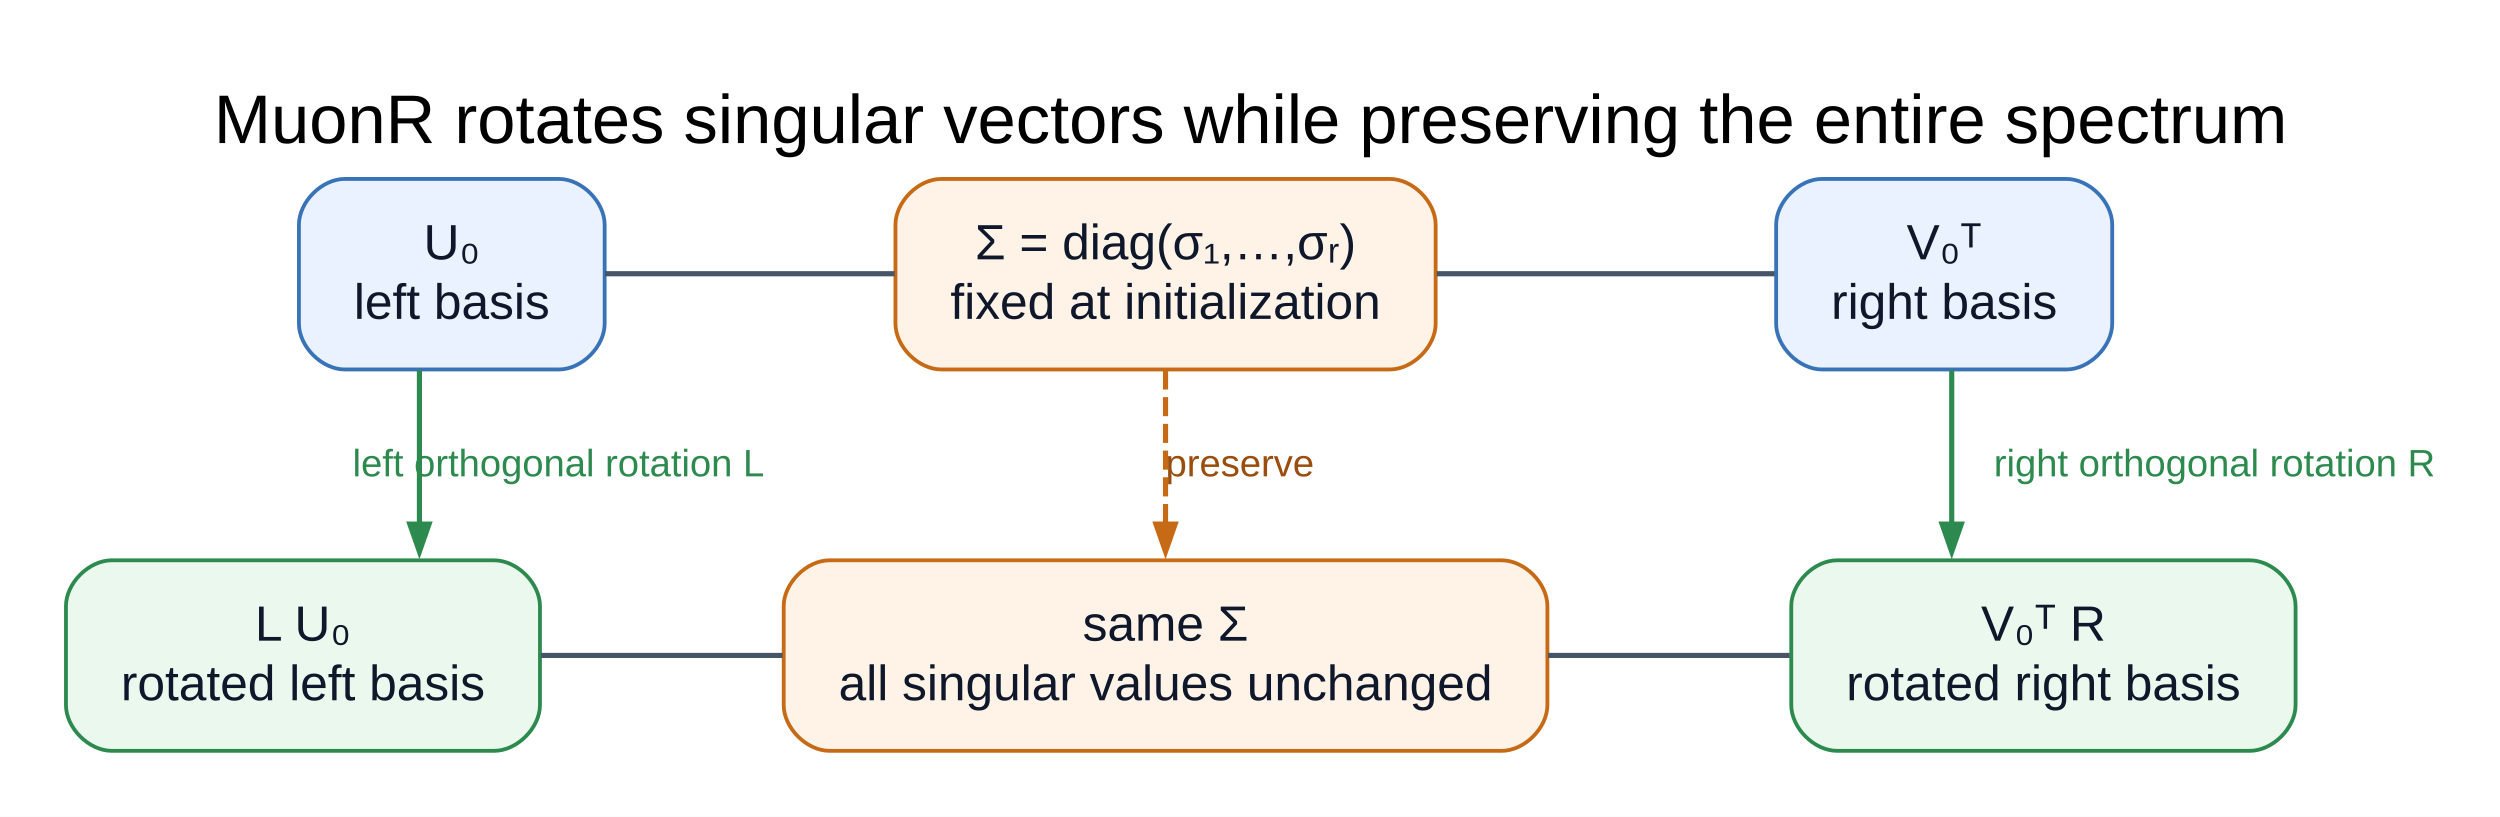
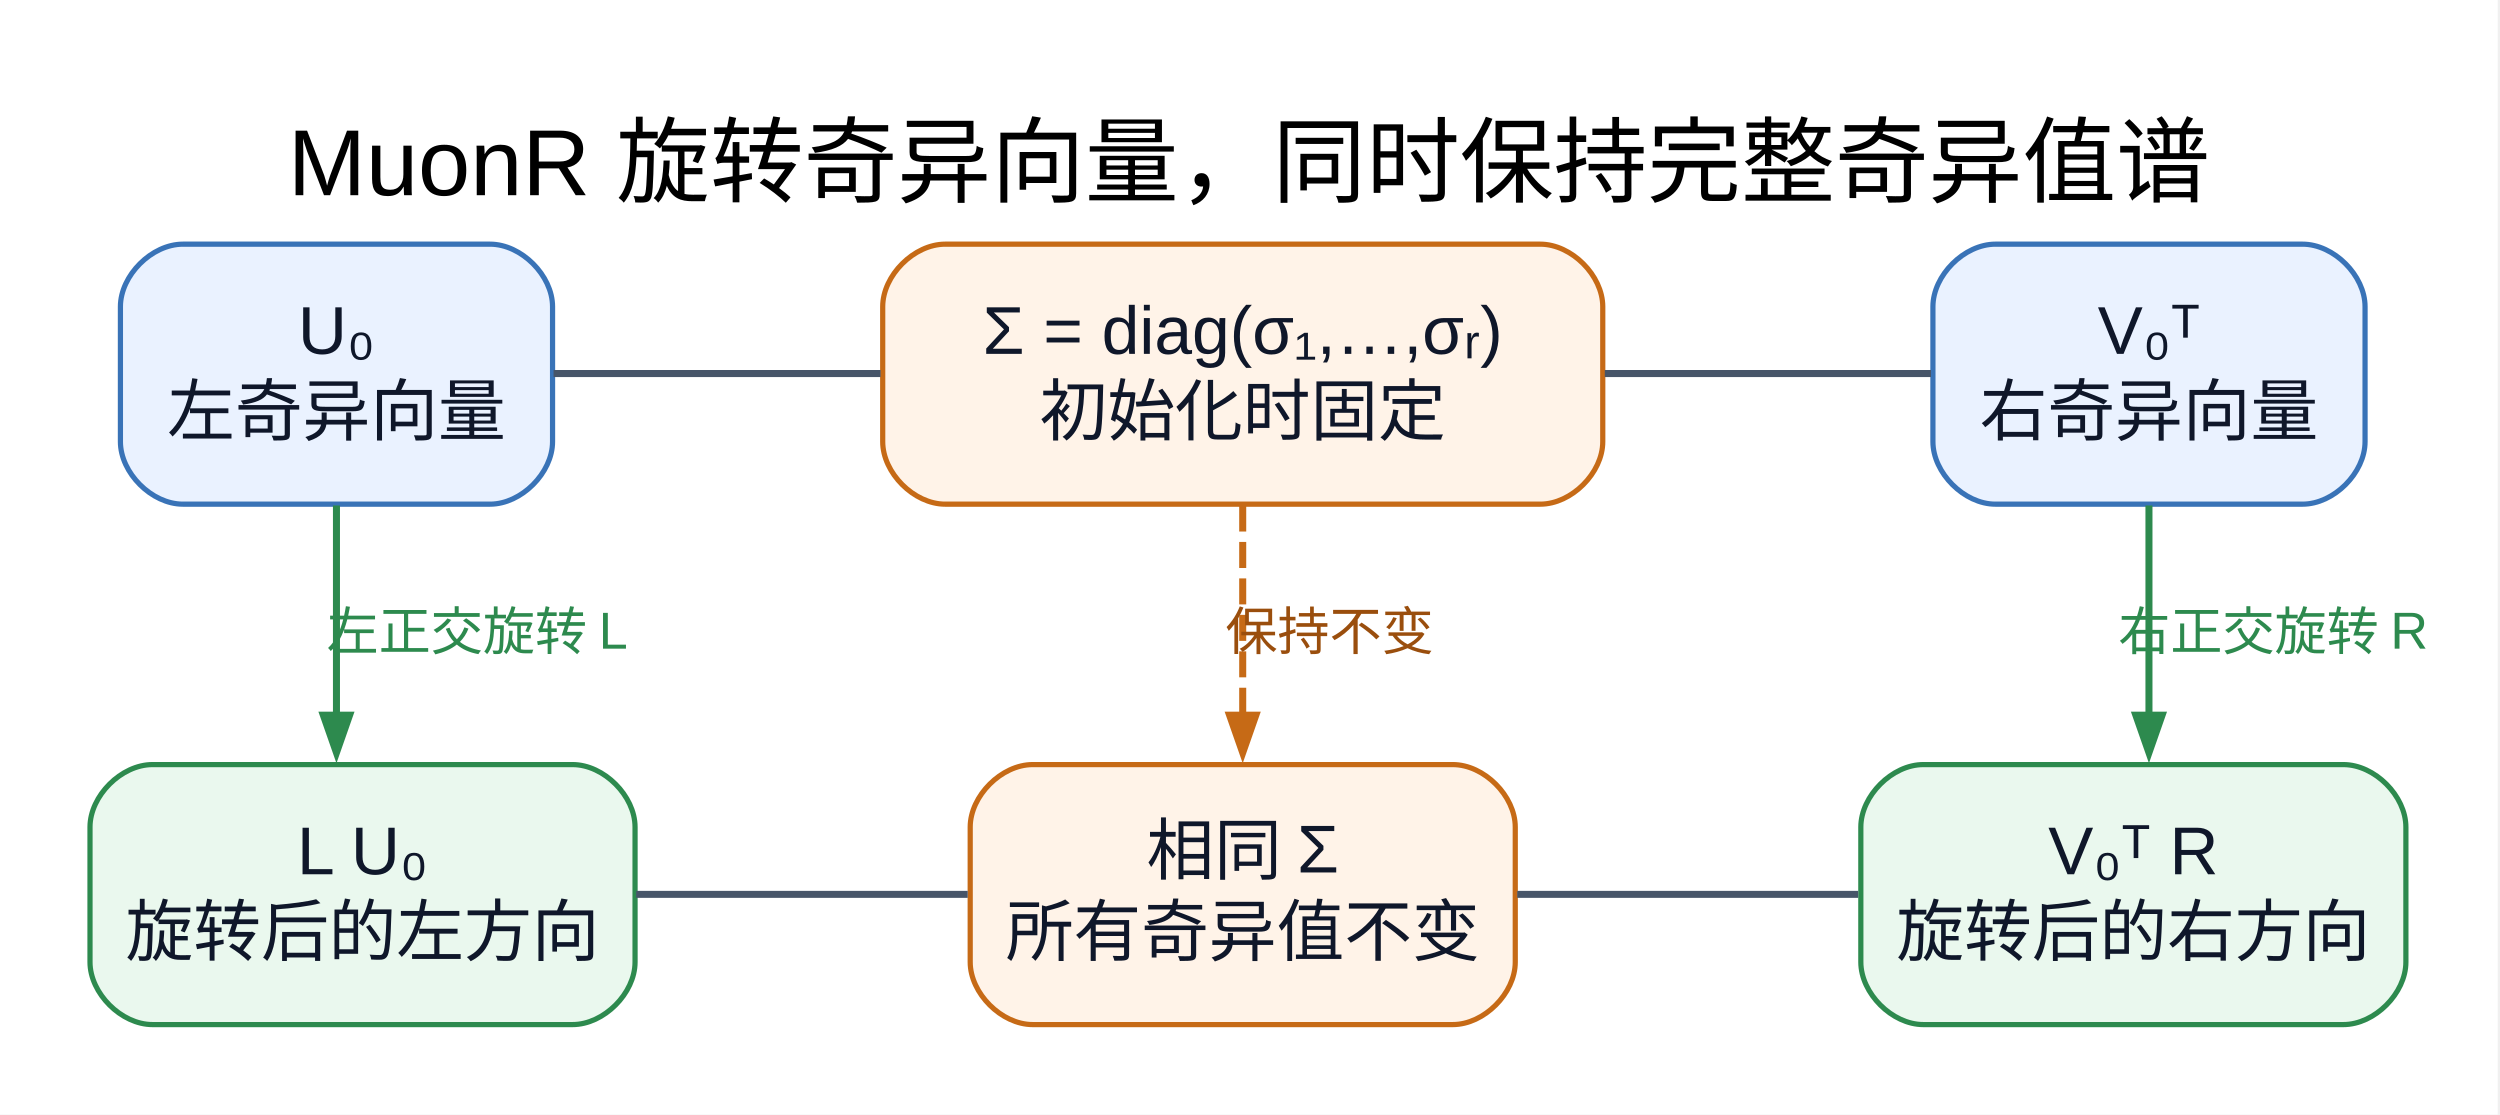
- <svg xmlns="http://www.w3.org/2000/svg" width="655pt" height="214pt" viewBox="0.00 0.00 655.00 214.00">
+ <svg xmlns="http://www.w3.org/2000/svg" width="480pt" height="214pt" viewBox="0.00 0.00 480.00 214.00">
  <g id="graph0" class="graph" transform="scale(1 1) rotate(0) translate(17.28 196.72)">
-     <polygon fill="white" stroke="none" points="-17.28,17.28 -17.28,-196.72 638,-196.72 638,17.28 -17.28,17.28" />
-     <text xml:space="preserve" text-anchor="middle" x="310.36" y="-159.24" font-family="Arial" font-size="18.00">MuonR rotates singular vectors while preserving the entire spectrum</text>
+     <polygon fill="white" stroke="none" points="-17.28,17.28 -17.28,-196.72 462.28,-196.72 462.28,17.28 -17.28,17.28" />
+     <text xml:space="preserve" text-anchor="middle" x="222.5" y="-159.24" font-family="Arial" font-size="18.00">MuonR 旋转奇异向量，同时保持完整奇异值谱</text>
    <g id="node1" class="node">
-       <path fill="#eaf2ff" stroke="#3973b7" d="M129.14,-149.84C129.14,-149.84 73.04,-149.84 73.04,-149.84 67.04,-149.84 61.04,-143.84 61.04,-137.84 61.04,-137.84 61.04,-111.92 61.04,-111.92 61.04,-105.92 67.04,-99.92 73.04,-99.92 73.04,-99.92 129.14,-99.92 129.14,-99.92 135.14,-99.92 141.14,-105.92 141.14,-111.92 141.14,-111.92 141.14,-137.84 141.14,-137.84 141.14,-143.84 135.14,-149.84 129.14,-149.84" />
-       <text xml:space="preserve" text-anchor="middle" x="101.09" y="-128.78" font-family="Arial" font-size="13.00" fill="#0f172a">U₀</text>
-       <text xml:space="preserve" text-anchor="middle" x="101.09" y="-113.18" font-family="Arial" font-size="13.00" fill="#0f172a">left basis</text>
+       <path fill="#eaf2ff" stroke="#3973b7" d="M76.81,-149.84C76.81,-149.84 17.84,-149.84 17.84,-149.84 11.84,-149.84 5.84,-143.84 5.84,-137.84 5.84,-137.84 5.84,-111.92 5.84,-111.92 5.84,-105.92 11.84,-99.92 17.84,-99.92 17.84,-99.92 76.81,-99.92 76.81,-99.92 82.81,-99.92 88.81,-105.92 88.81,-111.92 88.81,-111.92 88.81,-137.84 88.81,-137.84 88.81,-143.84 82.81,-149.84 76.81,-149.84" />
+       <text xml:space="preserve" text-anchor="middle" x="47.32" y="-128.78" font-family="Arial" font-size="13.00" fill="#0f172a">U₀</text>
+       <text xml:space="preserve" text-anchor="middle" x="47.32" y="-113.18" font-family="Arial" font-size="13.00" fill="#0f172a">左奇异向量</text>
    </g>
    <g id="node2" class="node">
-       <path fill="#fff3e8" stroke="#c66a16" d="M346.86,-149.84C346.86,-149.84 229.33,-149.84 229.33,-149.84 223.33,-149.84 217.33,-143.84 217.33,-137.84 217.33,-137.84 217.33,-111.92 217.33,-111.92 217.33,-105.92 223.33,-99.92 229.33,-99.92 229.33,-99.92 346.86,-99.92 346.86,-99.92 352.86,-99.92 358.86,-105.92 358.86,-111.92 358.86,-111.92 358.86,-137.84 358.86,-137.84 358.86,-143.84 352.86,-149.84 346.86,-149.84" />
-       <text xml:space="preserve" text-anchor="middle" x="288.09" y="-128.78" font-family="Arial" font-size="13.00" fill="#0f172a">Σ = diag(σ₁,…,σᵣ)</text>
-       <text xml:space="preserve" text-anchor="middle" x="288.09" y="-113.18" font-family="Arial" font-size="13.00" fill="#0f172a">fixed at initialization</text>
+       <path fill="#fff3e8" stroke="#c66a16" d="M278.45,-149.84C278.45,-149.84 164.2,-149.84 164.2,-149.84 158.2,-149.84 152.2,-143.84 152.2,-137.84 152.2,-137.84 152.2,-111.92 152.2,-111.92 152.2,-105.92 158.2,-99.92 164.2,-99.92 164.2,-99.92 278.45,-99.92 278.45,-99.92 284.45,-99.92 290.45,-105.92 290.45,-111.92 290.45,-111.92 290.45,-137.84 290.45,-137.84 290.45,-143.84 284.45,-149.84 278.45,-149.84" />
+       <text xml:space="preserve" text-anchor="middle" x="221.32" y="-128.78" font-family="Arial" font-size="13.00" fill="#0f172a">Σ = diag(σ₁,…,σᵣ)</text>
+       <text xml:space="preserve" text-anchor="middle" x="221.32" y="-113.18" font-family="Arial" font-size="13.00" fill="#0f172a">初始化时固定</text>
    </g>
    <g id="edge1" class="edge">
-       <path fill="none" stroke="#475569" stroke-width="1.35" d="M141.21,-125C163.32,-125 191.41,-125 217.1,-125" />
+       <path fill="none" stroke="#475569" stroke-width="1.35" d="M89,-125C107.8,-125 130.52,-125 151.79,-125" />
    </g>
    <g id="node4" class="node">
-       <path fill="#eaf8ee" stroke="#2d8a4e" d="M112.19,-49.92C112.19,-49.92 12,-49.92 12,-49.92 6,-49.92 0,-43.92 0,-37.92 0,-37.92 0,-12 0,-12 0,-6 6,0 12,0 12,0 112.19,0 112.19,0 118.19,0 124.19,-6 124.19,-12 124.19,-12 124.19,-37.92 124.19,-37.92 124.19,-43.92 118.19,-49.92 112.19,-49.92" />
-       <text xml:space="preserve" text-anchor="middle" x="62.09" y="-28.86" font-family="Arial" font-size="13.00" fill="#0f172a">L U₀</text>
-       <text xml:space="preserve" text-anchor="middle" x="62.09" y="-13.26" font-family="Arial" font-size="13.00" fill="#0f172a">rotated left basis</text>
+       <path fill="#eaf8ee" stroke="#2d8a4e" d="M92.65,-49.92C92.65,-49.92 12,-49.92 12,-49.92 6,-49.92 0,-43.92 0,-37.92 0,-37.92 0,-12 0,-12 0,-6 6,0 12,0 12,0 92.65,0 92.65,0 98.65,0 104.65,-6 104.65,-12 104.65,-12 104.65,-37.92 104.65,-37.92 104.65,-43.92 98.65,-49.92 92.65,-49.92" />
+       <text xml:space="preserve" text-anchor="middle" x="52.32" y="-28.86" font-family="Arial" font-size="13.00" fill="#0f172a">L U₀</text>
+       <text xml:space="preserve" text-anchor="middle" x="52.32" y="-13.26" font-family="Arial" font-size="13.00" fill="#0f172a">旋转后的左方向</text>
    </g>
    <g id="edge5" class="edge">
-       <path fill="none" stroke="#2d8a4e" stroke-width="1.35" d="M92.61,-99.67C92.61,-99.67 92.61,-59.41 92.61,-59.41" />
-       <polygon fill="#2d8a4e" stroke="#2d8a4e" stroke-width="1.35" points="95.13,-59.41 92.61,-52.21 90.09,-59.41 95.13,-59.41" />
-       <text xml:space="preserve" text-anchor="middle" x="129.02" y="-71.92" font-family="Arial" font-size="10.00" fill="#2d8a4e">left orthogonal rotation L</text>
+       <path fill="none" stroke="#2d8a4e" stroke-width="1.35" d="M47.32,-99.67C47.32,-99.67 47.32,-59.41 47.32,-59.41" />
+       <polygon fill="#2d8a4e" stroke="#2d8a4e" stroke-width="1.35" points="49.84,-59.41 47.32,-52.21 44.8,-59.41 49.84,-59.41" />
+       <text xml:space="preserve" text-anchor="middle" x="74.33" y="-71.92" font-family="Arial" font-size="10.00" fill="#2d8a4e">左正交旋转 L</text>
    </g>
    <g id="node3" class="node">
-       <path fill="#eaf2ff" stroke="#3973b7" d="M524.12,-149.84C524.12,-149.84 460.07,-149.84 460.07,-149.84 454.07,-149.84 448.07,-143.84 448.07,-137.84 448.07,-137.84 448.07,-111.92 448.07,-111.92 448.07,-105.92 454.07,-99.92 460.07,-99.92 460.07,-99.92 524.12,-99.92 524.12,-99.92 530.12,-99.92 536.12,-105.92 536.12,-111.92 536.12,-111.92 536.12,-137.84 536.12,-137.84 536.12,-143.84 530.12,-149.84 524.12,-149.84" />
-       <text xml:space="preserve" text-anchor="middle" x="492.09" y="-128.78" font-family="Arial" font-size="13.00" fill="#0f172a">V₀ᵀ</text>
-       <text xml:space="preserve" text-anchor="middle" x="492.09" y="-113.18" font-family="Arial" font-size="13.00" fill="#0f172a">right basis</text>
+       <path fill="#eaf2ff" stroke="#3973b7" d="M424.81,-149.84C424.81,-149.84 365.84,-149.84 365.84,-149.84 359.84,-149.84 353.84,-143.84 353.84,-137.84 353.84,-137.84 353.84,-111.92 353.84,-111.92 353.84,-105.92 359.84,-99.92 365.84,-99.92 365.84,-99.92 424.81,-99.92 424.81,-99.92 430.81,-99.92 436.81,-105.92 436.81,-111.92 436.81,-111.92 436.81,-137.84 436.81,-137.84 436.81,-143.84 430.81,-149.84 424.81,-149.84" />
+       <text xml:space="preserve" text-anchor="middle" x="395.32" y="-128.78" font-family="Arial" font-size="13.00" fill="#0f172a">V₀ᵀ</text>
+       <text xml:space="preserve" text-anchor="middle" x="395.32" y="-113.18" font-family="Arial" font-size="13.00" fill="#0f172a">右奇异向量</text>
    </g>
    <g id="edge2" class="edge">
-       <path fill="none" stroke="#475569" stroke-width="1.35" d="M359.16,-125C388.59,-125 421.83,-125 447.7,-125" />
+       <path fill="none" stroke="#475569" stroke-width="1.35" d="M290.84,-125C312.05,-125 334.7,-125 353.47,-125" />
    </g>
    <g id="node5" class="node">
-       <path fill="#fff3e8" stroke="#c66a16" d="M376.14,-49.92C376.14,-49.92 200.05,-49.92 200.05,-49.92 194.05,-49.92 188.05,-43.92 188.05,-37.92 188.05,-37.92 188.05,-12 188.05,-12 188.05,-6 194.05,0 200.05,0 200.05,0 376.14,0 376.14,0 382.14,0 388.14,-6 388.14,-12 388.14,-12 388.14,-37.92 388.14,-37.92 388.14,-43.92 382.14,-49.92 376.14,-49.92" />
-       <text xml:space="preserve" text-anchor="middle" x="288.09" y="-28.86" font-family="Arial" font-size="13.00" fill="#0f172a">same Σ</text>
-       <text xml:space="preserve" text-anchor="middle" x="288.09" y="-13.26" font-family="Arial" font-size="13.00" fill="#0f172a">all singular values unchanged</text>
+       <path fill="#fff3e8" stroke="#c66a16" d="M261.65,-49.92C261.65,-49.92 181,-49.92 181,-49.92 175,-49.92 169,-43.92 169,-37.92 169,-37.92 169,-12 169,-12 169,-6 175,0 181,0 181,0 261.65,0 261.65,0 267.65,0 273.65,-6 273.65,-12 273.65,-12 273.65,-37.92 273.65,-37.92 273.65,-43.92 267.65,-49.92 261.65,-49.92" />
+       <text xml:space="preserve" text-anchor="middle" x="221.32" y="-28.86" font-family="Arial" font-size="13.00" fill="#0f172a">相同 Σ</text>
+       <text xml:space="preserve" text-anchor="middle" x="221.32" y="-13.26" font-family="Arial" font-size="13.00" fill="#0f172a">所有奇异值不变</text>
    </g>
    <g id="edge6" class="edge">
-       <path fill="none" stroke="#c66a16" stroke-width="1.35" stroke-dasharray="5,2" d="M288.09,-99.67C288.09,-99.67 288.09,-59.41 288.09,-59.41" />
-       <polygon fill="#c66a16" stroke="#c66a16" stroke-width="1.35" points="290.61,-59.41 288.09,-52.21 285.57,-59.41 290.61,-59.41" />
-       <text xml:space="preserve" text-anchor="middle" x="307.55" y="-71.92" font-family="Arial" font-size="10.00" fill="#9a4e0d">preserve</text>
+       <path fill="none" stroke="#c66a16" stroke-width="1.35" stroke-dasharray="5,2" d="M221.32,-99.67C221.32,-99.67 221.32,-59.41 221.32,-59.41" />
+       <polygon fill="#c66a16" stroke="#c66a16" stroke-width="1.35" points="223.84,-59.41 221.32,-52.21 218.8,-59.41 223.84,-59.41" />
+       <text xml:space="preserve" text-anchor="middle" x="237.99" y="-71.92" font-family="Arial" font-size="10.00" fill="#9a4e0d">保持不变</text>
    </g>
    <g id="node6" class="node">
-       <path fill="#eaf8ee" stroke="#2d8a4e" d="M572.16,-49.92C572.16,-49.92 464.03,-49.92 464.03,-49.92 458.03,-49.92 452.03,-43.92 452.03,-37.92 452.03,-37.92 452.03,-12 452.03,-12 452.03,-6 458.03,0 464.03,0 464.03,0 572.16,0 572.16,0 578.16,0 584.16,-6 584.16,-12 584.16,-12 584.16,-37.92 584.16,-37.92 584.16,-43.92 578.16,-49.92 572.16,-49.92" />
-       <text xml:space="preserve" text-anchor="middle" x="518.09" y="-28.86" font-family="Arial" font-size="13.00" fill="#0f172a">V₀ᵀ R</text>
-       <text xml:space="preserve" text-anchor="middle" x="518.09" y="-13.26" font-family="Arial" font-size="13.00" fill="#0f172a">rotated right basis</text>
+       <path fill="#eaf8ee" stroke="#2d8a4e" d="M432.65,-49.92C432.65,-49.92 352,-49.92 352,-49.92 346,-49.92 340,-43.92 340,-37.92 340,-37.92 340,-12 340,-12 340,-6 346,0 352,0 352,0 432.65,0 432.65,0 438.65,0 444.65,-6 444.65,-12 444.65,-12 444.65,-37.92 444.65,-37.92 444.65,-43.92 438.65,-49.92 432.65,-49.92" />
+       <text xml:space="preserve" text-anchor="middle" x="392.32" y="-28.86" font-family="Arial" font-size="13.00" fill="#0f172a">V₀ᵀ R</text>
+       <text xml:space="preserve" text-anchor="middle" x="392.32" y="-13.26" font-family="Arial" font-size="13.00" fill="#0f172a">旋转后的右方向</text>
    </g>
    <g id="edge7" class="edge">
-       <path fill="none" stroke="#2d8a4e" stroke-width="1.35" d="M494.07,-99.67C494.07,-99.67 494.07,-59.41 494.07,-59.41" />
-       <polygon fill="#2d8a4e" stroke="#2d8a4e" stroke-width="1.35" points="496.59,-59.41 494.07,-52.21 491.55,-59.41 496.59,-59.41" />
-       <text xml:space="preserve" text-anchor="middle" x="562.91" y="-71.92" font-family="Arial" font-size="10.00" fill="#2d8a4e">right orthogonal rotation R</text>
+       <path fill="none" stroke="#2d8a4e" stroke-width="1.35" d="M395.32,-99.67C395.32,-99.67 395.32,-59.41 395.32,-59.41" />
+       <polygon fill="#2d8a4e" stroke="#2d8a4e" stroke-width="1.35" points="397.84,-59.41 395.32,-52.21 392.8,-59.41 397.84,-59.41" />
+       <text xml:space="preserve" text-anchor="middle" x="419.16" y="-71.92" font-family="Arial" font-size="10.00" fill="#2d8a4e">右正交旋转 R</text>
    </g>
    <g id="edge3" class="edge">
-       <path fill="none" stroke="#475569" stroke-width="1.35" d="M124.45,-25C144.04,-25 166.21,-25 187.75,-25" />
+       <path fill="none" stroke="#475569" stroke-width="1.35" d="M104.87,-25C125.12,-25 148.24,-25 168.52,-25" />
    </g>
    <g id="edge4" class="edge">
-       <path fill="none" stroke="#475569" stroke-width="1.35" d="M388.31,-25C409.73,-25 431.86,-25 451.63,-25" />
+       <path fill="none" stroke="#475569" stroke-width="1.35" d="M274.03,-25C294.83,-25 318.69,-25 339.5,-25" />
    </g>
  </g>
</svg>
